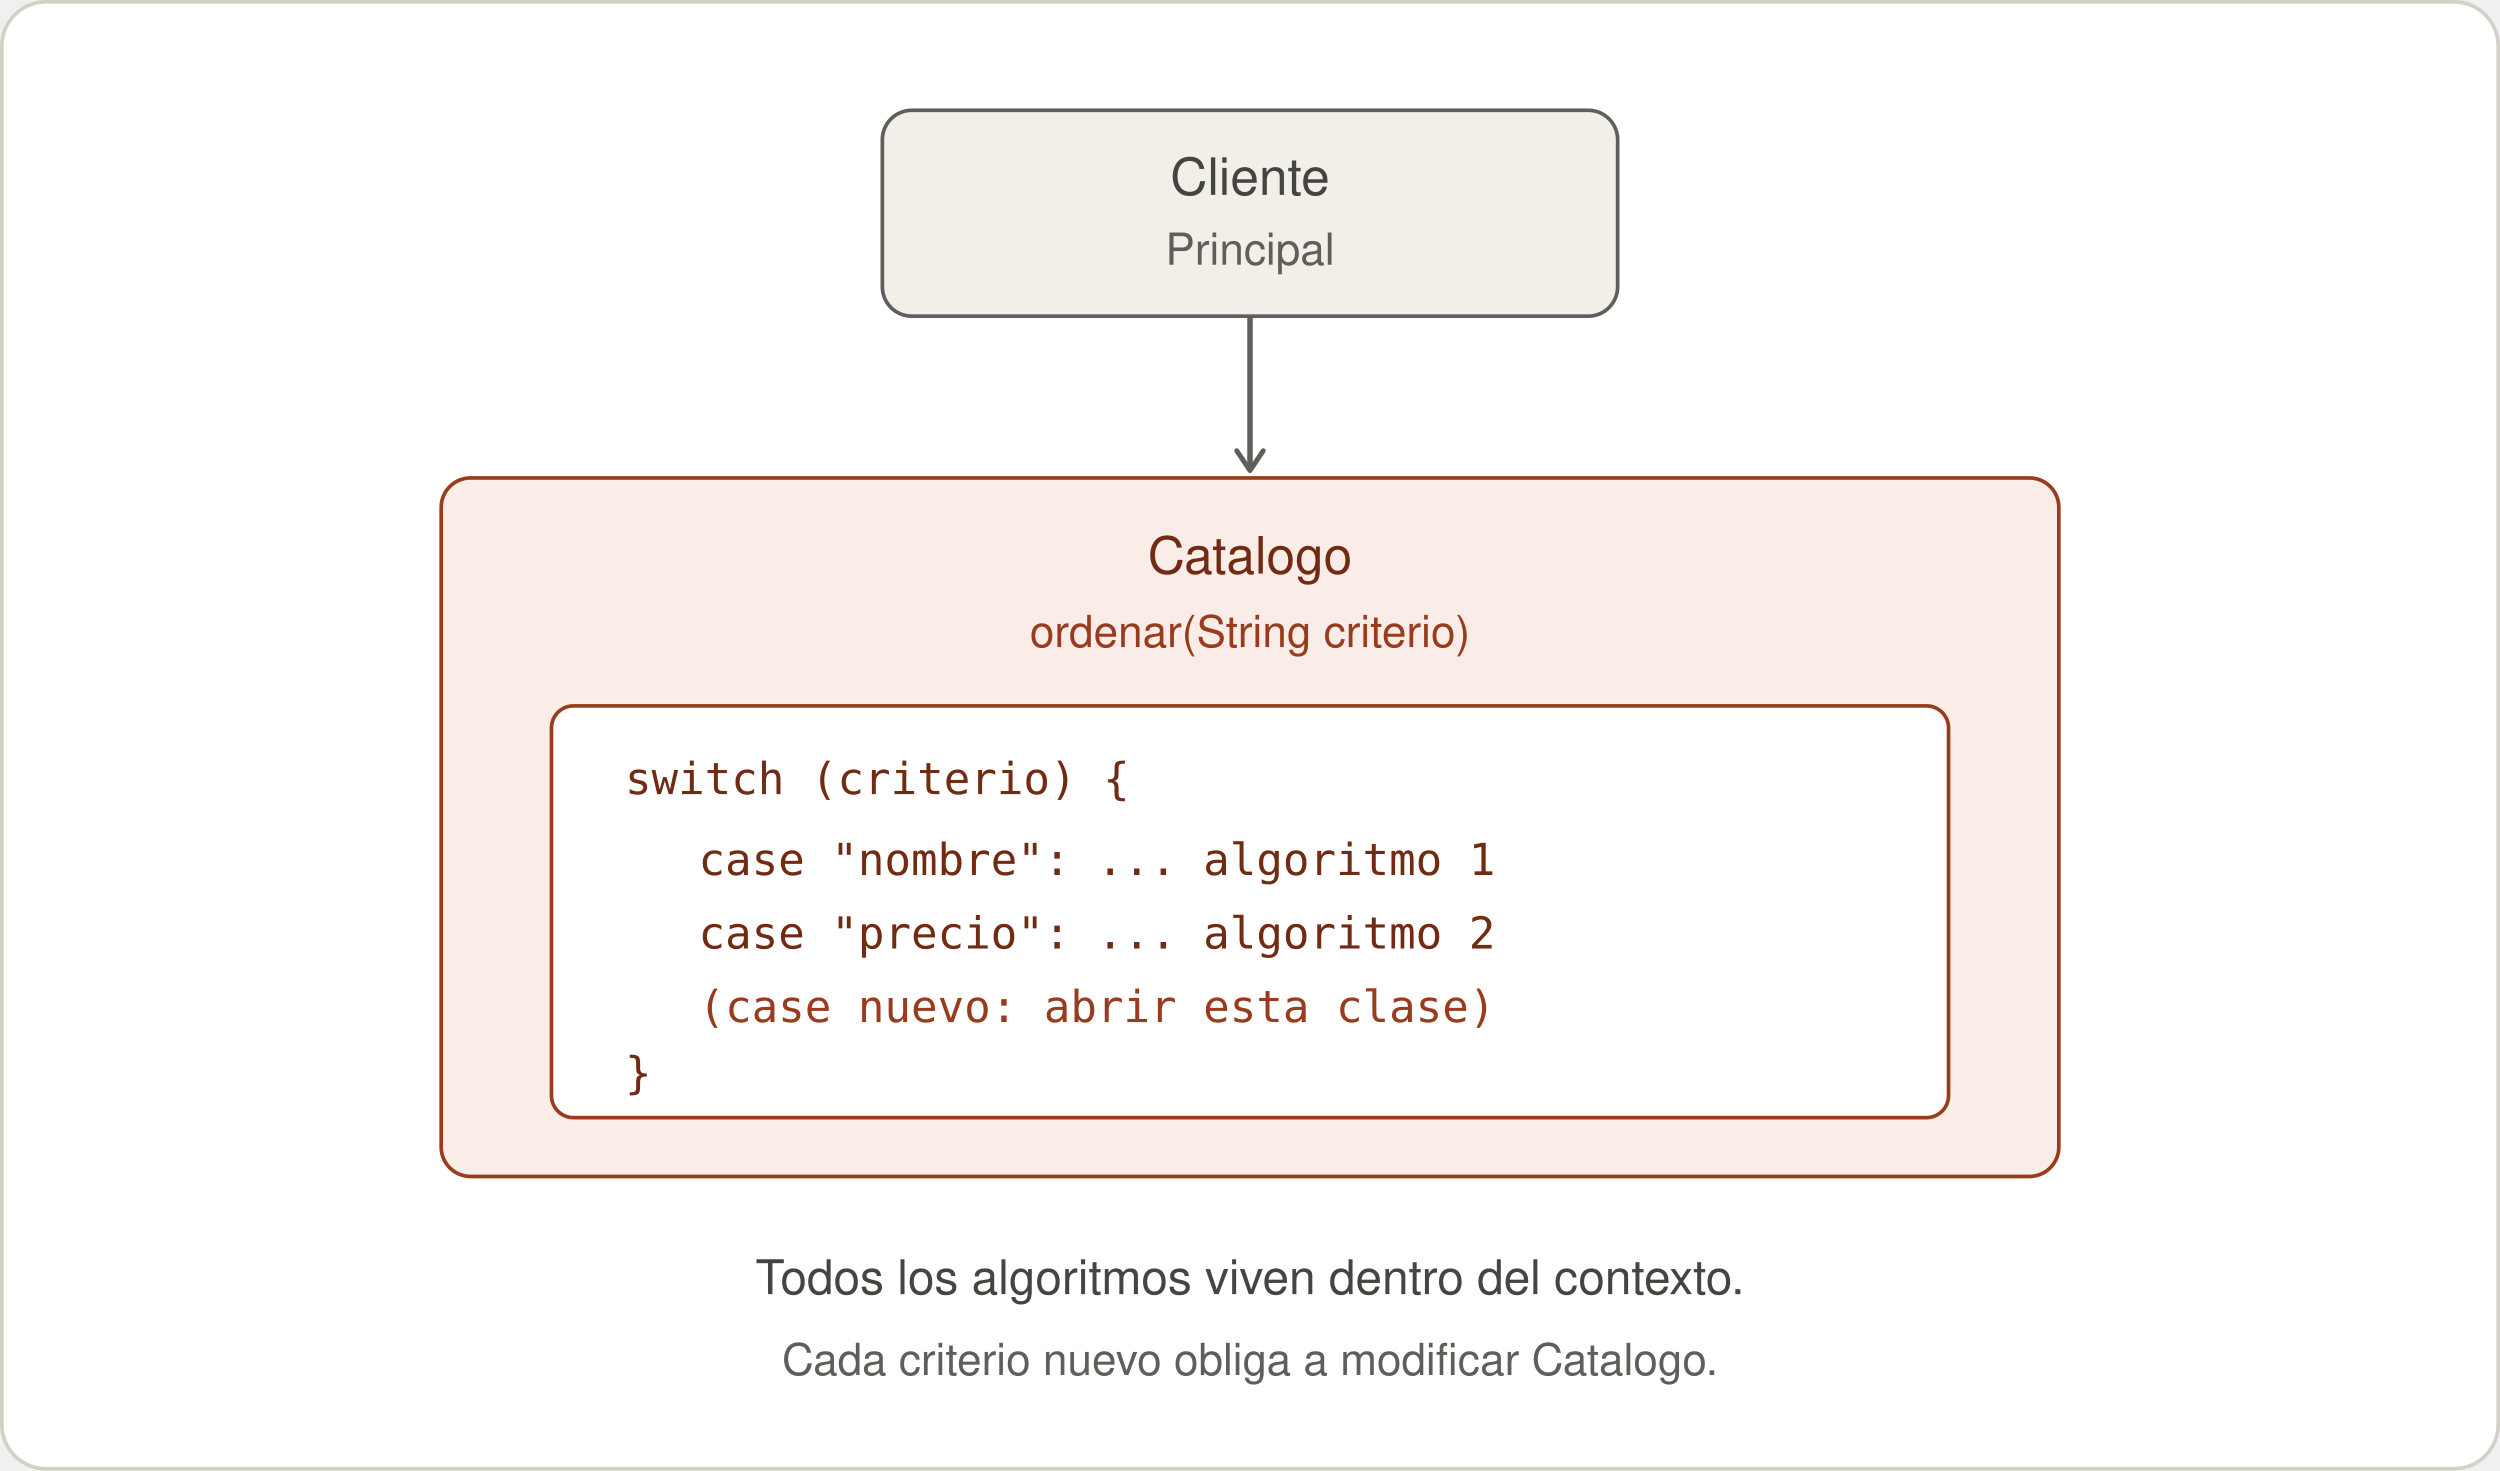
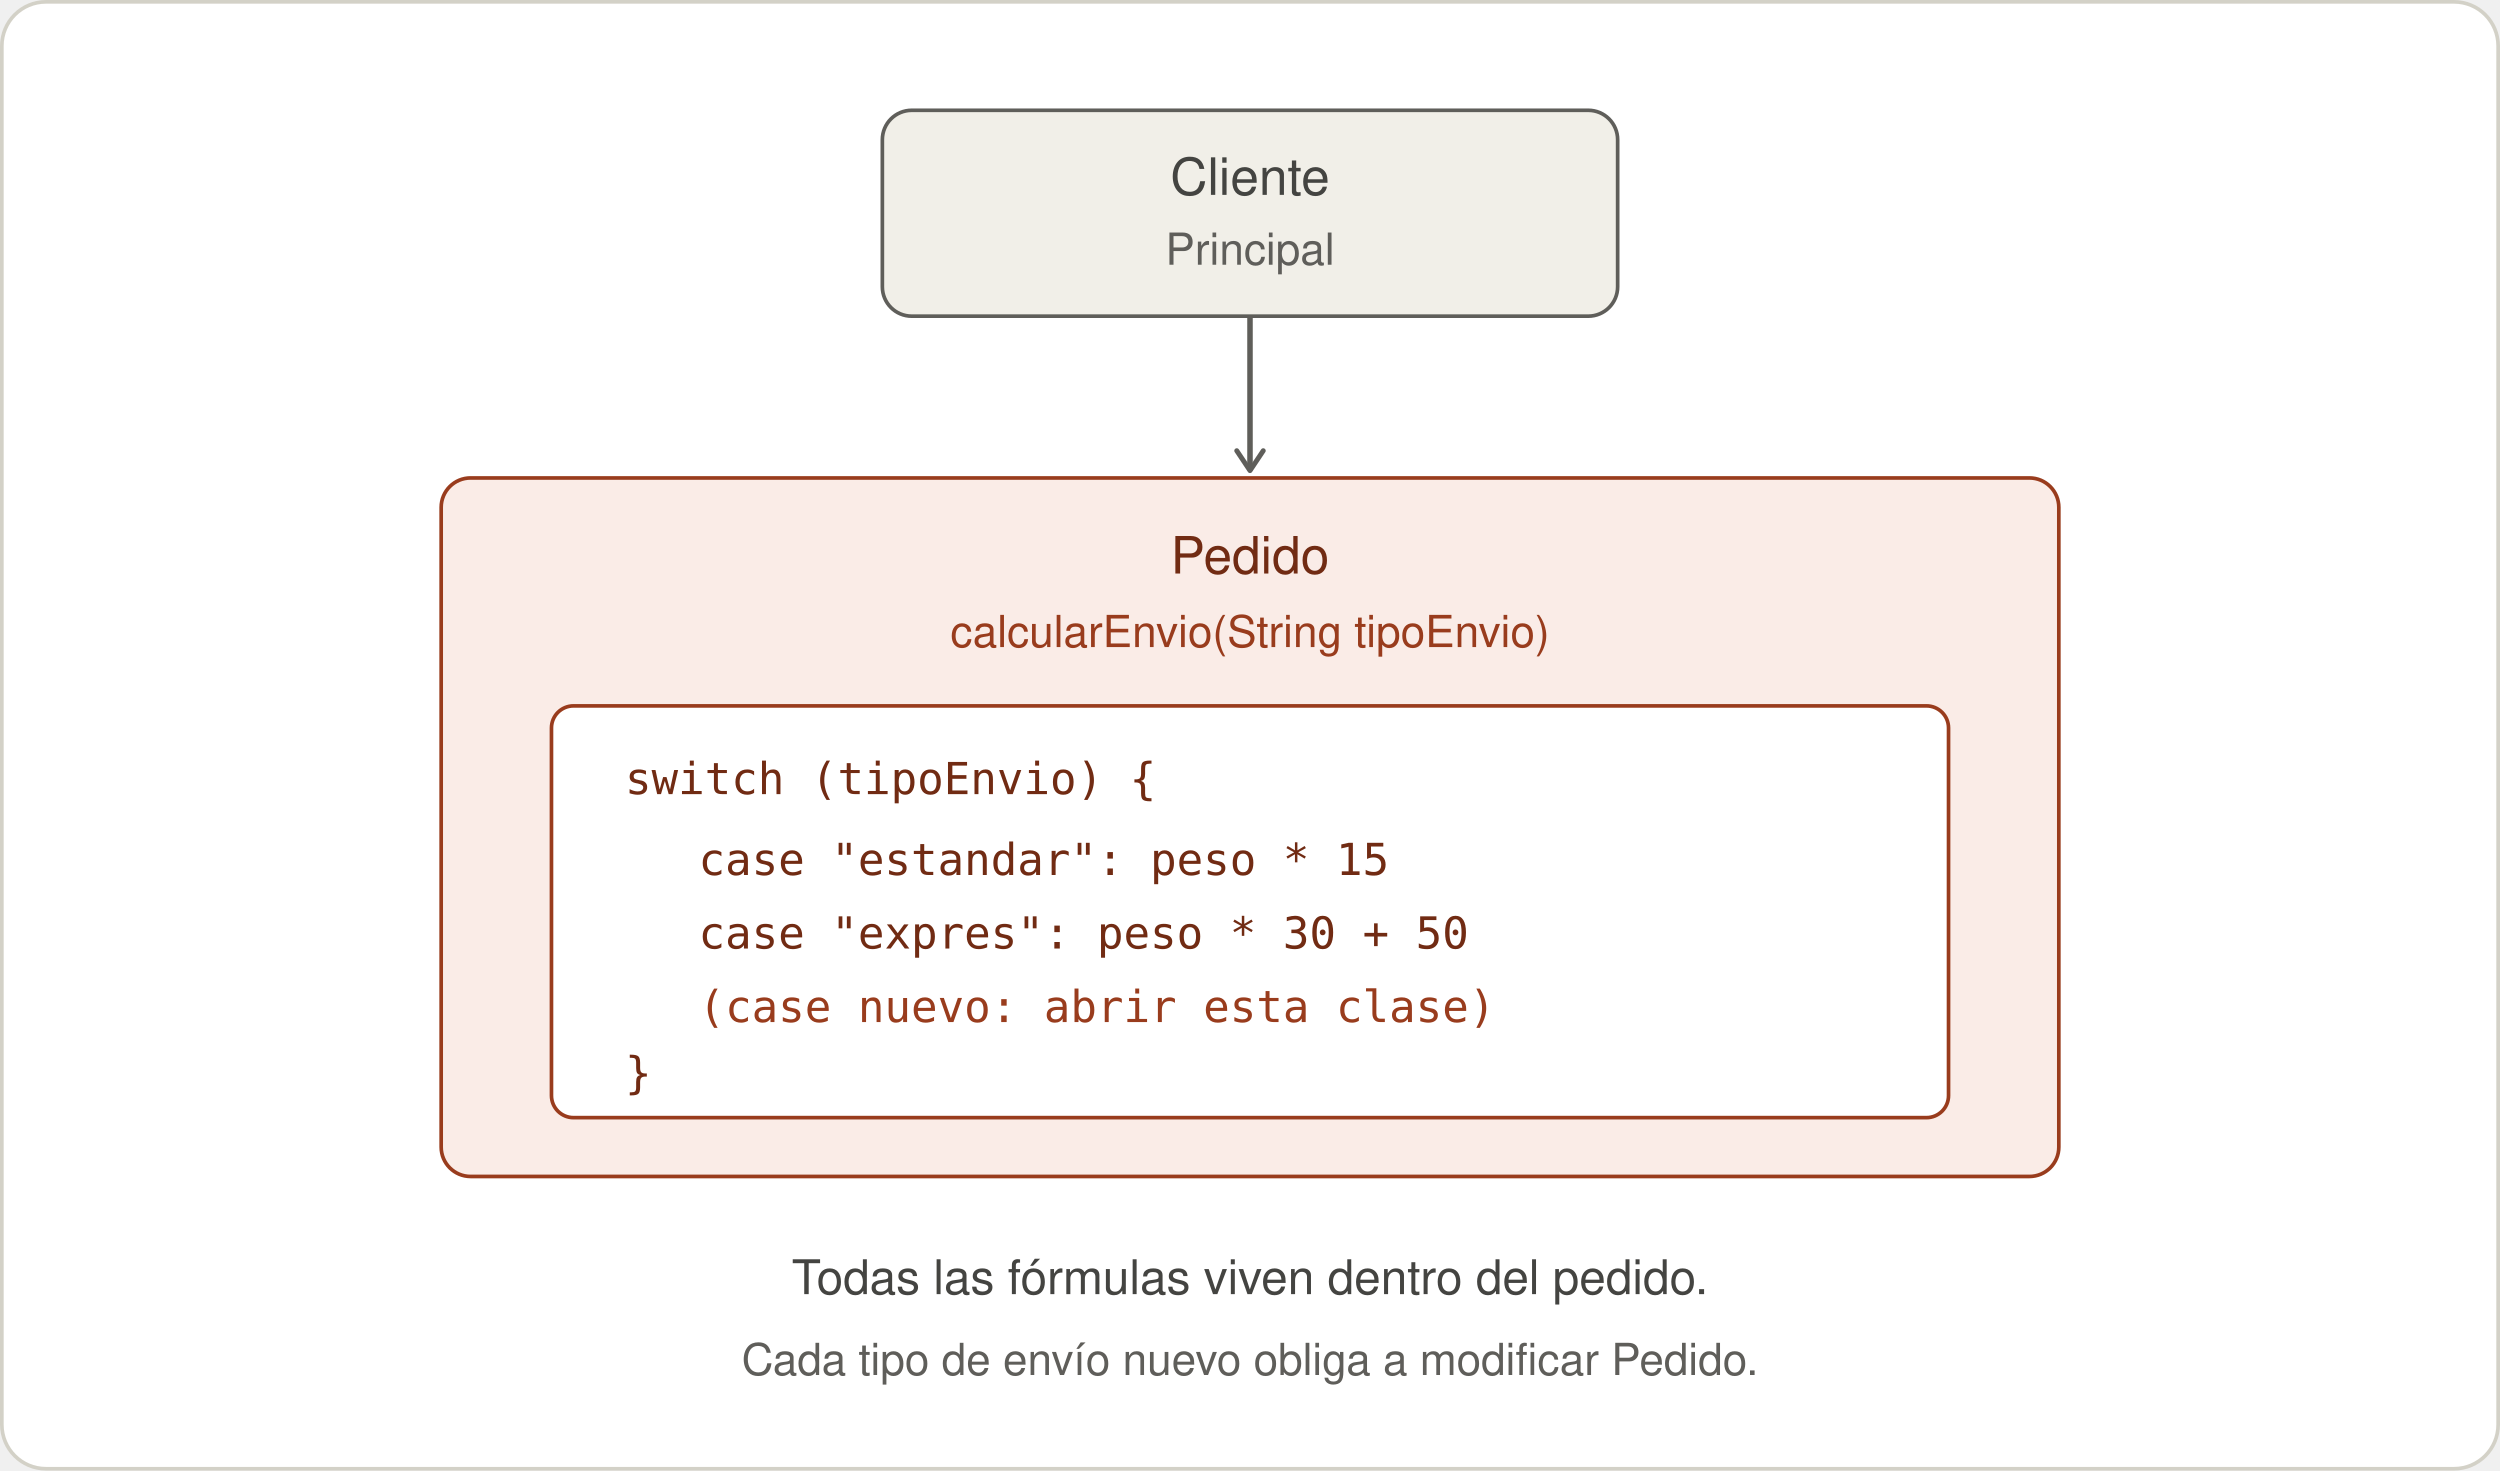
<svg xmlns="http://www.w3.org/2000/svg" width="680" height="400" viewBox="0 0 680 400" role="img" font-family="Helvetica, Arial, sans-serif">
  <defs>
    <marker id="mg" viewBox="0 0 10 10" refX="8" refY="5" markerWidth="6" markerHeight="6" orient="auto-start-reverse">
      <path d="M2 1L8 5L2 9" fill="none" stroke="#5F5E5A" stroke-width="1.5" stroke-linecap="round" stroke-linejoin="round" />
    </marker>
  </defs>
  <rect x="0.5" y="0.5" width="679" height="399" rx="12" fill="#FFFFFF" stroke="#D3D1C7" />
  <line x1="340" y1="86" x2="340" y2="128" stroke="#5F5E5A" stroke-width="1.5" marker-end="url(#mg)" />
  <rect x="240" y="30" width="200" height="56" rx="8" fill="#F1EFE8" stroke="#5F5E5A" stroke-width="1" />
  <text x="340" y="53" text-anchor="middle" font-size="14" font-weight="500" fill="#444441">Cliente</text>
  <text x="340" y="72" text-anchor="middle" font-size="12" fill="#5F5E5A">Principal</text>
  <rect x="120" y="130" width="440" height="190" rx="8" fill="#FAECE7" stroke="#993C1D" stroke-width="1" />
-   <text x="340" y="156" text-anchor="middle" font-size="14" font-weight="500" fill="#712B13">Catalogo</text>
-   <text x="340" y="176" text-anchor="middle" font-size="12" fill="#993C1D">ordenar(String criterio)</text>
+   <text x="340" y="156" text-anchor="middle" font-size="14" font-weight="500" fill="#712B13">Pedido</text>
+   <text x="340" y="176" text-anchor="middle" font-size="12" fill="#993C1D">calcularEnvio(String tipoEnvio)</text>
  <rect x="150" y="192" width="380" height="112" rx="6" fill="#FFFFFF" stroke="#993C1D" stroke-width="1" />
-   <text x="170" y="216" font-size="12" fill="#712B13" font-family="Menlo, Consolas, monospace">switch (criterio) {</text>
-   <text x="190" y="238" font-size="12" fill="#712B13" font-family="Menlo, Consolas, monospace">case "nombre": ... algoritmo 1</text>
-   <text x="190" y="258" font-size="12" fill="#712B13" font-family="Menlo, Consolas, monospace">case "precio": ... algoritmo 2</text>
+   <text x="170" y="216" font-size="12" fill="#712B13" font-family="Menlo, Consolas, monospace">switch (tipoEnvio) {</text>
+   <text x="190" y="238" font-size="12" fill="#712B13" font-family="Menlo, Consolas, monospace">case "estandar": peso * 15</text>
+   <text x="190" y="258" font-size="12" fill="#712B13" font-family="Menlo, Consolas, monospace">case "expres": peso * 30 + 50</text>
  <text x="190" y="278" font-size="12" fill="#993C1D" font-family="Menlo, Consolas, monospace">(case nuevo: abrir esta clase)</text>
  <text x="170" y="296" font-size="12" fill="#712B13" font-family="Menlo, Consolas, monospace">}</text>
-   <text x="340" y="352" text-anchor="middle" font-size="13" font-weight="500" fill="#444441">Todos los algoritmos viven dentro del contexto.</text>
-   <text x="340" y="374" text-anchor="middle" font-size="12" fill="#5F5E5A">Cada criterio nuevo obliga a modificar Catalogo.</text>
+   <text x="340" y="352" text-anchor="middle" font-size="13" font-weight="500" fill="#444441">Todas las fórmulas viven dentro del pedido.</text>
+   <text x="340" y="374" text-anchor="middle" font-size="12" fill="#5F5E5A">Cada tipo de envío nuevo obliga a modificar Pedido.</text>
</svg>
